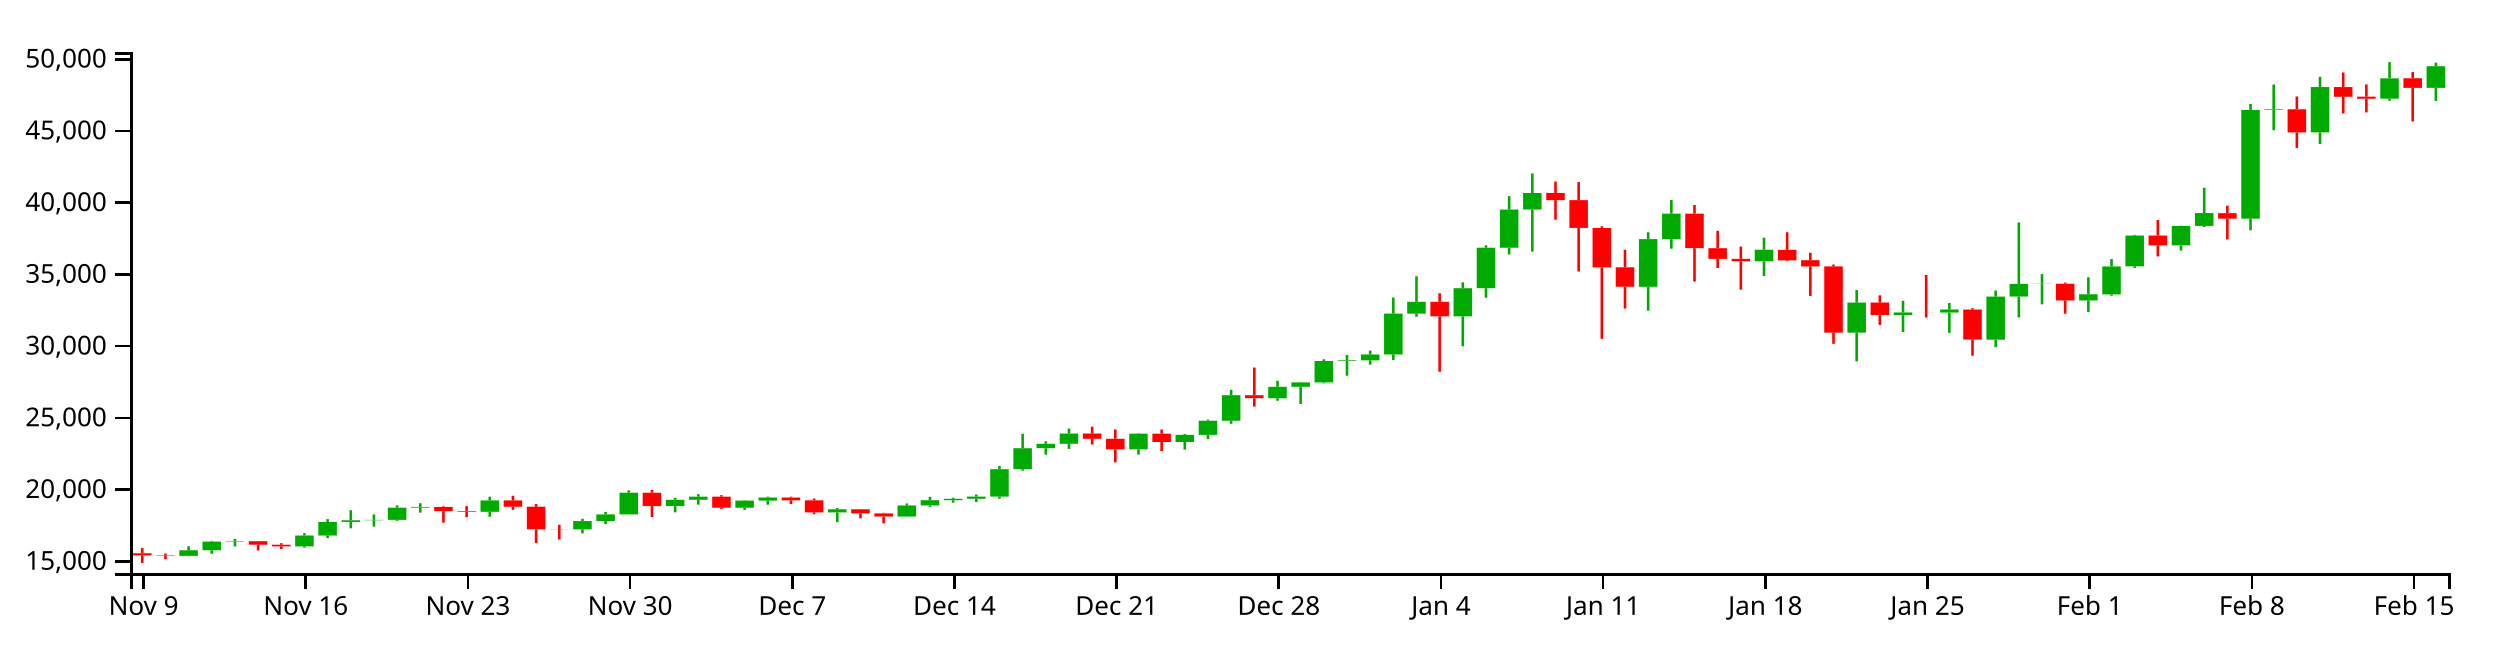
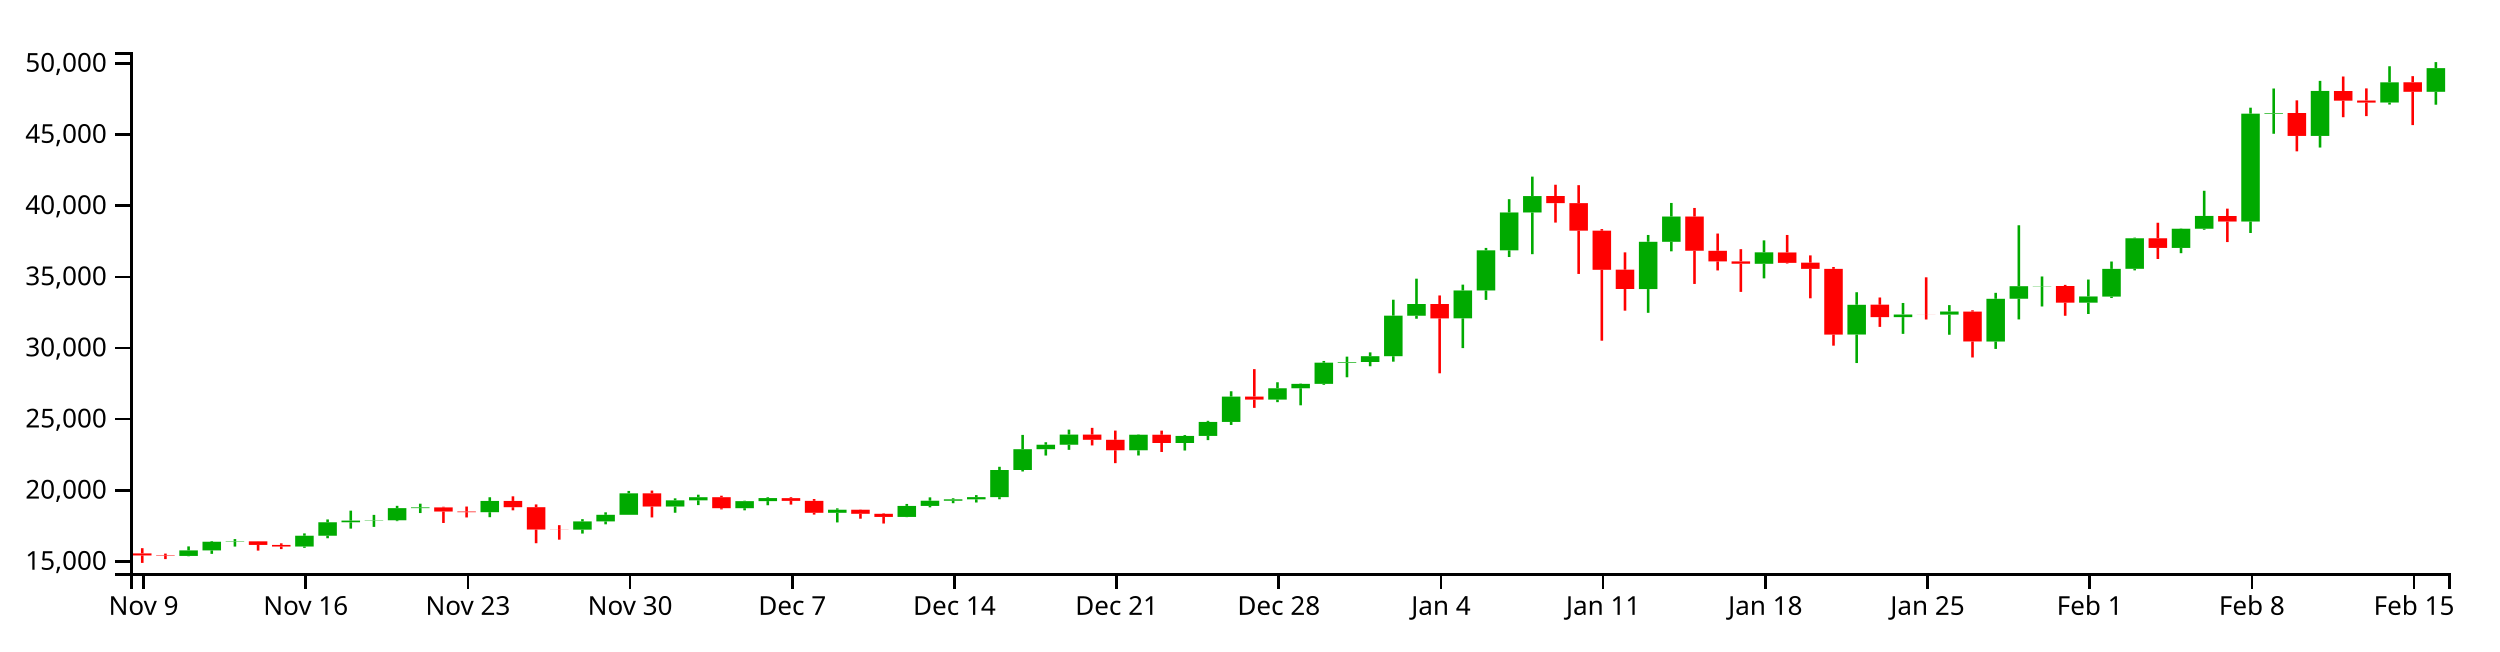
<svg xmlns="http://www.w3.org/2000/svg" version="1.1" width="960" height="250">
  <g transform="translate(50,20)">
    <style>.axis path,.axis line{fill:none;stroke:#000;shape-rendering:crispEdges;}path.candle{stroke:#000000;}path.candle.body{stroke-width:0;}path.candle.up{fill:#00AA00;stroke:#00AA00;}path.candle.down{fill:#FF0000;stroke:#FF0000;}</style>
    <g class="candlestick">
      <g class="data">
-         <path class="candle body up" d="M 18.86 193.445 l 7.117 0 L 25.978 191.312 l -7.117 0 L 18.86 193.445 M 27.757 191.312 l 7.117 0 L 34.874 187.964 l -7.117 0 L 27.757 191.312 M 36.653 187.964 l 7.117 0 L 43.77 187.805 l -7.117 0 L 36.653 187.964 M 63.343 189.809 l 7.117 0 L 70.46 185.641 l -7.117 0 L 63.343 189.809 M 72.239 185.643 l 7.117 0 L 79.356 180.429 l -7.117 0 L 72.239 185.643 M 81.136 180.429 l 7.117 0 L 88.253 179.786 l -7.117 0 L 81.136 180.429 M 90.032 179.777 l 7.117 0 L 97.149 179.639 l -7.117 0 L 90.032 179.777 M 98.928 179.639 l 7.117 0 L 106.046 174.94 l -7.117 0 L 98.928 179.639 M 107.825 174.94 l 7.117 0 L 114.942 174.675 l -7.117 0 L 107.825 174.94 M 134.514 176.525 l 7.117 0 L 141.631 172.161 l -7.117 0 L 134.514 176.525 M 170.1 183.294 l 7.117 0 L 177.217 180.096 l -7.117 0 L 170.1 183.294 M 178.996 180.096 l 7.117 0 L 186.114 177.533 l -7.117 0 L 178.996 180.096 M 187.893 177.533 l 7.117 0 L 195.01 169.208 l -7.117 0 L 187.893 177.533 M 205.686 174.338 l 7.117 0 L 212.803 171.918 l -7.117 0 L 205.686 174.338 M 214.582 171.918 l 7.117 0 L 221.699 170.718 l -7.117 0 L 214.582 171.918 M 232.375 174.968 l 7.117 0 L 239.492 172.229 l -7.117 0 L 232.375 174.968 M 241.271 172.229 l 7.117 0 L 248.389 171.062 l -7.117 0 L 241.271 172.229 M 267.961 176.767 l 7.117 0 L 275.078 175.57 l -7.117 0 L 267.961 176.767 M 294.65 178.351 l 7.117 0 L 301.767 174.097 l -7.117 0 L 294.65 178.351 M 303.547 174.097 l 7.117 0 L 310.664 172.078 l -7.117 0 L 303.547 174.097 M 312.443 172.078 l 7.117 0 L 319.56 171.538 l -7.117 0 L 312.443 172.078 M 321.339 171.535 l 7.117 0 L 328.457 170.693 l -7.117 0 L 321.339 171.535 M 330.236 170.693 l 7.117 0 L 337.353 160.174 l -7.117 0 L 330.236 170.693 M 339.132 160.174 l 7.117 0 L 346.25 152.12 l -7.117 0 L 339.132 160.174 M 348.029 152.12 l 7.117 0 L 355.146 150.411 l -7.117 0 L 348.029 152.12 M 356.925 150.411 l 7.117 0 L 364.042 146.476 l -7.117 0 L 356.925 150.411 M 383.615 152.546 l 7.117 0 L 390.732 146.535 l -7.117 0 L 383.615 152.546 M 401.407 149.722 l 7.117 0 L 408.525 146.985 l -7.117 0 L 401.407 149.722 M 410.304 146.986 l 7.117 0 L 417.421 141.567 l -7.117 0 L 410.304 146.986 M 419.2 141.567 l 7.117 0 L 426.317 131.754 l -7.117 0 L 419.2 141.567 M 436.993 132.922 l 7.117 0 L 444.11 128.525 l -7.117 0 L 436.993 132.922 M 445.89 128.525 l 7.117 0 L 453.007 126.842 l -7.117 0 L 445.89 128.525 M 454.786 126.842 l 7.117 0 L 461.903 118.629 l -7.117 0 L 454.786 126.842 M 463.683 118.629 l 7.117 0 L 470.8 118.364 l -7.117 0 L 463.683 118.629 M 472.579 118.364 l 7.117 0 L 479.696 116.115 l -7.117 0 L 472.579 118.364 M 481.475 116.115 l 7.117 0 L 488.593 100.431 l -7.117 0 L 481.475 116.115 M 490.372 100.441 l 7.117 0 L 497.489 95.903 l -7.117 0 L 490.372 100.441 M 508.165 101.47 l 7.117 0 L 515.282 90.671 l -7.117 0 L 508.165 101.47 M 517.061 90.671 l 7.117 0 L 524.178 75.134 l -7.117 0 L 517.061 90.671 M 525.958 75.134 l 7.117 0 L 533.075 60.462 l -7.117 0 L 525.958 75.134 M 534.854 60.461 l 7.117 0 L 541.971 54.122 l -7.117 0 L 534.854 60.461 M 579.336 90.123 l 7.117 0 L 586.453 71.817 l -7.117 0 L 579.336 90.123 M 588.233 71.817 l 7.117 0 L 595.35 62.047 l -7.117 0 L 588.233 71.817 M 623.818 80.338 l 7.117 0 L 630.936 75.895 l -7.117 0 L 623.818 80.338 M 659.404 107.739 l 7.117 0 L 666.521 96.205 l -7.117 0 L 659.404 107.739 M 677.197 100.983 l 7.117 0 L 684.314 99.981 l -7.117 0 L 677.197 100.983 M 694.99 100.013 l 7.117 0 L 702.107 98.836 l -7.117 0 L 694.99 100.013 M 712.783 110.437 l 7.117 0 L 719.9 93.893 l -7.117 0 L 712.783 110.437 M 721.679 93.875 l 7.117 0 L 728.796 89.004 l -7.117 0 L 721.679 93.875 M 730.576 89.036 l 7.117 0 L 737.693 88.945 l -7.117 0 L 730.576 89.036 M 748.369 95.391 l 7.117 0 L 755.486 93.003 l -7.117 0 L 748.369 95.391 M 757.265 93.054 l 7.117 0 L 764.382 82.314 l -7.117 0 L 757.265 93.054 M 766.162 82.279 l 7.117 0 L 773.279 70.454 l -7.117 0 L 766.162 82.279 M 783.954 74.213 l 7.117 0 L 791.072 66.754 l -7.117 0 L 783.954 74.213 M 792.851 66.759 l 7.117 0 L 799.968 61.814 l -7.117 0 L 792.851 66.759 M 810.644 63.969 l 7.117 0 L 817.761 22.208 l -7.117 0 L 810.644 63.969 M 819.54 22.208 l 7.117 0 L 826.657 21.957 l -7.117 0 L 819.54 22.208 M 837.333 30.844 l 7.117 0 L 844.45 13.422 l -7.117 0 L 837.333 30.844 M 864.022 17.9 l 7.117 0 L 871.14 10.07 l -7.117 0 L 864.022 17.9 M 881.815 13.744 l 7.117 0 L 888.932 5.428 l -7.117 0 L 881.815 13.744" />
-         <path class="candle body down" d="M 1.068 192.465 l 7.117 0 L 8.185 193.273 l -7.117 0 L 1.068 192.465 M 9.964 193.273 l 7.117 0 L 17.081 193.445 l -7.117 0 L 9.964 193.273 M 45.55 187.809 l 7.117 0 L 52.667 189.184 l -7.117 0 L 45.55 187.809 M 54.446 189.189 l 7.117 0 L 61.563 189.809 l -7.117 0 L 54.446 189.189 M 116.721 174.675 l 7.117 0 L 123.838 176.269 l -7.117 0 L 116.721 174.675 M 125.618 176.272 l 7.117 0 L 132.735 176.525 l -7.117 0 L 125.618 176.272 M 143.411 172.161 l 7.117 0 L 150.528 174.59 l -7.117 0 L 143.411 172.161 M 152.307 174.592 l 7.117 0 L 159.424 183.239 l -7.117 0 L 152.307 174.592 M 161.204 183.239 l 7.117 0 L 168.321 183.294 l -7.117 0 L 161.204 183.239 M 196.789 169.208 l 7.117 0 L 203.906 174.338 l -7.117 0 L 196.789 169.208 M 223.479 170.716 l 7.117 0 L 230.596 174.968 l -7.117 0 L 223.479 170.716 M 250.168 171.066 l 7.117 0 L 257.285 172.123 l -7.117 0 L 250.168 171.066 M 259.064 172.123 l 7.117 0 L 266.182 176.767 l -7.117 0 L 259.064 172.123 M 276.857 175.57 l 7.117 0 L 283.974 177.15 l -7.117 0 L 276.857 175.57 M 285.754 177.149 l 7.117 0 L 292.871 178.351 l -7.117 0 L 285.754 177.149 M 365.822 146.476 l 7.117 0 L 372.939 148.493 l -7.117 0 L 365.822 146.476 M 374.718 148.493 l 7.117 0 L 381.835 152.547 l -7.117 0 L 374.718 148.493 M 392.511 146.535 l 7.117 0 L 399.628 149.72 l -7.117 0 L 392.511 146.535 M 428.097 131.754 l 7.117 0 L 435.214 132.921 l -7.117 0 L 428.097 131.754 M 499.268 95.903 l 7.117 0 L 506.385 101.475 l -7.117 0 L 499.268 95.903 M 543.75 54.099 l 7.117 0 L 550.868 56.848 l -7.117 0 L 543.75 54.099 M 552.647 56.848 l 7.117 0 L 559.764 67.527 l -7.117 0 L 552.647 56.848 M 561.543 67.527 l 7.117 0 L 568.661 82.655 l -7.117 0 L 561.543 67.527 M 570.44 82.622 l 7.117 0 L 577.557 90.111 l -7.117 0 L 570.44 82.622 M 597.129 62.043 l 7.117 0 L 604.246 75.284 l -7.117 0 L 597.129 62.043 M 606.026 75.31 l 7.117 0 L 613.143 79.401 l -7.117 0 L 606.026 75.31 M 614.922 79.401 l 7.117 0 L 622.039 80.318 l -7.117 0 L 614.922 79.401 M 632.715 75.944 l 7.117 0 L 639.832 79.971 l -7.117 0 L 632.715 75.944 M 641.611 79.914 l 7.117 0 L 648.729 82.303 l -7.117 0 L 641.611 79.914 M 650.508 82.303 l 7.117 0 L 657.625 107.749 l -7.117 0 L 650.508 82.303 M 668.301 96.179 l 7.117 0 L 675.418 100.983 l -7.117 0 L 668.301 96.179 M 686.094 99.984 l 7.117 0 L 693.211 100.013 l -7.117 0 L 686.094 99.984 M 703.886 98.857 l 7.117 0 L 711.004 110.416 l -7.117 0 L 703.886 98.857 M 739.472 88.945 l 7.117 0 L 746.589 95.391 l -7.117 0 L 739.472 88.945 M 775.058 70.446 l 7.117 0 L 782.175 74.212 l -7.117 0 L 775.058 70.446 M 801.747 61.846 l 7.117 0 L 808.864 63.969 l -7.117 0 L 801.747 61.846 M 828.437 21.957 l 7.117 0 L 835.554 30.844 l -7.117 0 L 828.437 21.957 M 846.23 13.427 l 7.117 0 L 853.347 17.179 l -7.117 0 L 846.23 13.427 M 855.126 17.121 l 7.117 0 L 862.243 17.917 l -7.117 0 L 855.126 17.121 M 872.919 10.056 l 7.117 0 L 880.036 13.744 l -7.117 0 L 872.919 10.056" />
+         <path class="candle body up" d="M 18.86 193.467 l 7.117 0 L 25.978 191.352 l -7.117 0 L 18.86 193.467 M 27.757 191.352 l 7.117 0 L 34.874 188.032 l -7.117 0 L 27.757 191.352 M 36.653 188.032 l 7.117 0 L 43.77 187.874 l -7.117 0 L 36.653 188.032 M 63.343 189.862 l 7.117 0 L 70.46 185.727 l -7.117 0 L 63.343 189.862 M 72.239 185.73 l 7.117 0 L 79.356 180.559 l -7.117 0 L 72.239 185.73 M 81.136 180.559 l 7.117 0 L 88.253 179.921 l -7.117 0 L 81.136 180.559 M 90.032 179.912 l 7.117 0 L 97.149 179.775 l -7.117 0 L 90.032 179.912 M 98.928 179.775 l 7.117 0 L 106.046 175.115 l -7.117 0 L 98.928 179.775 M 107.825 175.115 l 7.117 0 L 114.942 174.852 l -7.117 0 L 107.825 175.115 M 134.514 176.687 l 7.117 0 L 141.631 172.359 l -7.117 0 L 134.514 176.687 M 170.1 183.4 l 7.117 0 L 177.217 180.229 l -7.117 0 L 170.1 183.4 M 178.996 180.229 l 7.117 0 L 186.114 177.687 l -7.117 0 L 178.996 180.229 M 187.893 177.687 l 7.117 0 L 195.01 169.431 l -7.117 0 L 187.893 177.687 M 205.686 174.518 l 7.117 0 L 212.803 172.118 l -7.117 0 L 205.686 174.518 M 214.582 172.118 l 7.117 0 L 221.699 170.928 l -7.117 0 L 214.582 172.118 M 232.375 175.143 l 7.117 0 L 239.492 172.427 l -7.117 0 L 232.375 175.143 M 241.271 172.427 l 7.117 0 L 248.389 171.269 l -7.117 0 L 241.271 172.427 M 267.961 176.927 l 7.117 0 L 275.078 175.74 l -7.117 0 L 267.961 176.927 M 294.65 178.498 l 7.117 0 L 301.767 174.279 l -7.117 0 L 294.65 178.498 M 303.547 174.279 l 7.117 0 L 310.664 172.277 l -7.117 0 L 303.547 174.279 M 312.443 172.277 l 7.117 0 L 319.56 171.741 l -7.117 0 L 312.443 172.277 M 321.339 171.738 l 7.117 0 L 328.457 170.903 l -7.117 0 L 321.339 171.738 M 330.236 170.903 l 7.117 0 L 337.353 160.471 l -7.117 0 L 330.236 170.903 M 339.132 160.471 l 7.117 0 L 346.25 152.484 l -7.117 0 L 339.132 160.471 M 348.029 152.484 l 7.117 0 L 355.146 150.789 l -7.117 0 L 348.029 152.484 M 356.925 150.789 l 7.117 0 L 364.042 146.886 l -7.117 0 L 356.925 150.789 M 383.615 152.906 l 7.117 0 L 390.732 146.945 l -7.117 0 L 383.615 152.906 M 401.407 150.106 l 7.117 0 L 408.525 147.391 l -7.117 0 L 401.407 150.106 M 410.304 147.392 l 7.117 0 L 417.421 142.018 l -7.117 0 L 410.304 147.392 M 419.2 142.018 l 7.117 0 L 426.317 132.286 l -7.117 0 L 419.2 142.018 M 436.993 133.444 l 7.117 0 L 444.11 129.084 l -7.117 0 L 436.993 133.444 M 445.89 129.084 l 7.117 0 L 453.007 127.414 l -7.117 0 L 445.89 129.084 M 454.786 127.414 l 7.117 0 L 461.903 119.269 l -7.117 0 L 454.786 127.414 M 463.683 119.269 l 7.117 0 L 470.8 119.006 l -7.117 0 L 463.683 119.269 M 472.579 119.006 l 7.117 0 L 479.696 116.776 l -7.117 0 L 472.579 119.006 M 481.475 116.776 l 7.117 0 L 488.593 101.221 l -7.117 0 L 481.475 116.776 M 490.372 101.231 l 7.117 0 L 497.489 96.731 l -7.117 0 L 490.372 101.231 M 508.165 102.251 l 7.117 0 L 515.282 91.542 l -7.117 0 L 508.165 102.251 M 517.061 91.542 l 7.117 0 L 524.178 76.133 l -7.117 0 L 517.061 91.542 M 525.958 76.133 l 7.117 0 L 533.075 61.582 l -7.117 0 L 525.958 76.133 M 534.854 61.581 l 7.117 0 L 541.971 55.295 l -7.117 0 L 534.854 61.581 M 579.336 90.998 l 7.117 0 L 586.453 72.844 l -7.117 0 L 579.336 90.998 M 588.233 72.844 l 7.117 0 L 595.35 63.155 l -7.117 0 L 588.233 72.844 M 623.818 81.294 l 7.117 0 L 630.936 76.888 l -7.117 0 L 623.818 81.294 M 659.404 108.469 l 7.117 0 L 666.521 97.031 l -7.117 0 L 659.404 108.469 M 677.197 101.769 l 7.117 0 L 684.314 100.775 l -7.117 0 L 677.197 101.769 M 694.99 100.806 l 7.117 0 L 702.107 99.639 l -7.117 0 L 694.99 100.806 M 712.783 111.145 l 7.117 0 L 719.9 94.737 l -7.117 0 L 712.783 111.145 M 721.679 94.719 l 7.117 0 L 728.796 89.888 l -7.117 0 L 721.679 94.719 M 730.576 89.921 l 7.117 0 L 737.693 89.83 l -7.117 0 L 730.576 89.921 M 748.369 96.223 l 7.117 0 L 755.486 93.855 l -7.117 0 L 748.369 96.223 M 757.265 93.905 l 7.117 0 L 764.382 83.254 l -7.117 0 L 757.265 93.905 M 766.162 83.219 l 7.117 0 L 773.279 71.491 l -7.117 0 L 766.162 83.219 M 783.954 75.219 l 7.117 0 L 791.072 67.823 l -7.117 0 L 783.954 75.219 M 792.851 67.828 l 7.117 0 L 799.968 62.923 l -7.117 0 L 792.851 67.828 M 810.644 65.061 l 7.117 0 L 817.761 23.645 l -7.117 0 L 810.644 65.061 M 819.54 23.645 l 7.117 0 L 826.657 23.396 l -7.117 0 L 819.54 23.645 M 837.333 32.209 l 7.117 0 L 844.45 14.931 l -7.117 0 L 837.333 32.209 M 864.022 19.372 l 7.117 0 L 871.14 11.607 l -7.117 0 L 864.022 19.372 M 881.815 15.25 l 7.117 0 L 888.932 6.157 l -7.117 0 L 881.815 15.25" />
+         <path class="candle body down" d="M 1.068 192.495 l 7.117 0 L 8.185 193.297 l -7.117 0 L 1.068 192.495 M 9.964 193.297 l 7.117 0 L 17.081 193.467 l -7.117 0 L 9.964 193.297 M 45.55 187.878 l 7.117 0 L 52.667 189.242 l -7.117 0 L 45.55 187.878 M 54.446 189.247 l 7.117 0 L 61.563 189.862 l -7.117 0 L 54.446 189.247 M 116.721 174.852 l 7.117 0 L 123.838 176.433 l -7.117 0 L 116.721 174.852 M 125.618 176.436 l 7.117 0 L 132.735 176.687 l -7.117 0 L 125.618 176.436 M 143.411 172.359 l 7.117 0 L 150.528 174.768 l -7.117 0 L 143.411 172.359 M 152.307 174.77 l 7.117 0 L 159.424 183.346 l -7.117 0 L 152.307 174.77 M 161.204 183.346 l 7.117 0 L 168.321 183.4 l -7.117 0 L 161.204 183.346 M 196.789 169.431 l 7.117 0 L 203.906 174.518 l -7.117 0 L 196.789 169.431 M 223.479 170.926 l 7.117 0 L 230.596 175.143 l -7.117 0 L 223.479 170.926 M 250.168 171.273 l 7.117 0 L 257.285 172.321 l -7.117 0 L 250.168 171.273 M 259.064 172.321 l 7.117 0 L 266.182 176.927 l -7.117 0 L 259.064 172.321 M 276.857 175.74 l 7.117 0 L 283.974 177.306 l -7.117 0 L 276.857 175.74 M 285.754 177.305 l 7.117 0 L 292.871 178.498 l -7.117 0 L 285.754 177.305 M 365.822 146.886 l 7.117 0 L 372.939 148.886 l -7.117 0 L 365.822 146.886 M 374.718 148.886 l 7.117 0 L 381.835 152.907 l -7.117 0 L 374.718 148.886 M 392.511 146.945 l 7.117 0 L 399.628 150.104 l -7.117 0 L 392.511 146.945 M 428.097 132.286 l 7.117 0 L 435.214 133.443 l -7.117 0 L 428.097 132.286 M 499.268 96.731 l 7.117 0 L 506.385 102.257 l -7.117 0 L 499.268 96.731 M 543.75 55.272 l 7.117 0 L 550.868 57.998 l -7.117 0 L 543.75 55.272 M 552.647 57.998 l 7.117 0 L 559.764 68.589 l -7.117 0 L 552.647 57.998 M 561.543 68.589 l 7.117 0 L 568.661 83.592 l -7.117 0 L 561.543 68.589 M 570.44 83.56 l 7.117 0 L 577.557 90.987 l -7.117 0 L 570.44 83.56 M 597.129 63.151 l 7.117 0 L 604.246 76.282 l -7.117 0 L 597.129 63.151 M 606.026 76.308 l 7.117 0 L 613.143 80.365 l -7.117 0 L 606.026 76.308 M 614.922 80.365 l 7.117 0 L 622.039 81.274 l -7.117 0 L 614.922 80.365 M 632.715 76.936 l 7.117 0 L 639.832 80.931 l -7.117 0 L 632.715 76.936 M 641.611 80.873 l 7.117 0 L 648.729 83.243 l -7.117 0 L 641.611 80.873 M 650.508 83.243 l 7.117 0 L 657.625 108.479 l -7.117 0 L 650.508 83.243 M 668.301 97.004 l 7.117 0 L 675.418 101.769 l -7.117 0 L 668.301 97.004 M 686.094 100.778 l 7.117 0 L 693.211 100.806 l -7.117 0 L 686.094 100.778 M 703.886 99.66 l 7.117 0 L 711.004 111.124 l -7.117 0 L 703.886 99.66 M 739.472 89.83 l 7.117 0 L 746.589 96.223 l -7.117 0 L 739.472 89.83 M 775.058 71.484 l 7.117 0 L 782.175 75.219 l -7.117 0 L 775.058 71.484 M 801.747 62.955 l 7.117 0 L 808.864 65.061 l -7.117 0 L 801.747 62.955 M 828.437 23.396 l 7.117 0 L 835.554 32.209 l -7.117 0 L 828.437 23.396 M 846.23 14.935 l 7.117 0 L 853.347 18.657 l -7.117 0 L 846.23 14.935 M 855.126 18.599 l 7.117 0 L 862.243 19.389 l -7.117 0 L 855.126 18.599 M 872.919 11.592 l 7.117 0 L 880.036 15.25 l -7.117 0 L 872.919 11.592" />
        <path class="candle body equal" />
-         <path class="candle wick up" d="M 22.419 189.765 L 22.419 191.312 M 22.419 193.445 L 22.419 193.58 M 31.315 187.695 L 31.315 187.964 M 31.315 191.312 L 31.315 192.654 M 40.212 186.928 L 40.212 187.805 M 40.212 187.964 L 40.212 189.835 M 66.901 184.724 L 66.901 185.641 M 66.901 189.809 L 66.901 190.322 M 75.798 179.33 L 75.798 180.429 M 75.798 185.643 L 75.798 186.608 M 84.694 175.925 L 84.694 179.786 M 84.694 180.429 L 84.694 182.881 M 93.591 177.562 L 93.591 179.639 M 93.591 179.777 L 93.591 182.213 M 102.487 174.061 L 102.487 174.94 M 102.487 179.639 L 102.487 179.985 M 111.383 173.23 L 111.383 174.675 M 111.383 174.94 L 111.383 176.852 M 138.073 170.734 L 138.073 172.161 M 138.073 176.525 L 138.073 178.453 M 173.659 179.211 L 173.659 180.096 M 173.659 183.294 L 173.659 184.803 M 182.555 176.569 L 182.555 177.533 M 182.555 180.096 L 182.555 181.214 M 191.451 168.287 L 191.451 169.208 M 191.451 177.533 L 191.451 177.533 M 209.244 171.158 L 209.244 171.918 M 209.244 174.338 L 209.244 176.734 M 218.141 169.748 L 218.141 170.718 M 218.141 171.918 L 218.141 173.774 M 235.934 172.067 L 235.934 172.229 M 235.934 174.968 L 235.934 175.798 M 244.83 170.728 L 244.83 171.062 M 244.83 172.229 L 244.83 173.831 M 271.519 175.029 L 271.519 175.57 M 271.519 176.767 L 271.519 180.481 M 298.209 173.325 L 298.209 174.097 M 298.209 178.351 L 298.209 178.438 M 307.105 170.778 L 307.105 172.078 M 307.105 174.097 L 307.105 174.634 M 316.002 171.12 L 316.002 171.538 M 316.002 172.078 L 316.002 173.043 M 324.898 169.902 L 324.898 170.693 M 324.898 171.535 L 324.898 172.767 M 333.794 158.937 L 333.794 160.174 M 333.794 170.693 L 333.794 171.508 M 342.691 146.595 L 342.691 152.12 M 342.691 160.174 L 342.691 160.755 M 351.587 149.431 L 351.587 150.411 M 351.587 152.12 L 351.587 154.584 M 360.484 144.548 L 360.484 146.476 M 360.484 150.411 L 360.484 152.38 M 387.173 146.39 L 387.173 146.535 M 387.173 152.546 L 387.173 154.566 M 404.966 146.626 L 404.966 146.985 M 404.966 149.722 L 404.966 152.637 M 413.862 141.141 L 413.862 141.567 M 413.862 146.986 L 413.862 148.614 M 422.759 129.696 L 422.759 131.754 M 422.759 141.567 L 422.759 142.738 M 440.552 126.208 L 440.552 128.525 M 440.552 132.922 L 440.552 133.916 M 449.448 126.704 L 449.448 126.842 M 449.448 128.525 L 449.448 135.134 M 458.345 117.965 L 458.345 118.629 M 458.345 126.842 L 458.345 127.2 M 467.241 116.29 L 467.241 118.364 M 467.241 118.629 L 467.241 124.28 M 476.138 114.637 L 476.138 116.115 M 476.138 118.364 L 476.138 120.012 M 485.034 94.25 L 485.034 100.431 M 485.034 116.115 L 485.034 118.238 M 493.93 86.106 L 493.93 95.903 M 493.93 100.441 L 493.93 101.617 M 511.723 88.41 L 511.723 90.671 M 511.723 101.47 L 511.723 112.984 M 520.62 74.198 L 520.62 75.134 M 520.62 90.671 L 520.62 94.316 M 529.516 55.322 L 529.516 60.462 M 529.516 75.134 L 529.516 77.72 M 538.413 46.589 L 538.413 54.122 M 538.413 60.461 L 538.413 76.618 M 582.895 69.18 L 582.895 71.817 M 582.895 90.123 L 582.895 99.319 M 591.791 56.783 L 591.791 62.047 M 591.791 71.817 L 591.791 75.51 M 627.377 71.275 L 627.377 75.895 M 627.377 80.338 L 627.377 85.985 M 662.963 91.349 L 662.963 96.205 M 662.963 107.739 L 662.963 118.77 M 680.756 95.512 L 680.756 99.981 M 680.756 100.983 L 680.756 107.474 M 698.549 96.334 L 698.549 98.836 M 698.549 100.013 L 698.549 107.819 M 716.341 91.584 L 716.341 93.893 M 716.341 110.437 L 716.341 113.303 M 725.238 65.423 L 725.238 89.004 M 725.238 93.875 L 725.238 101.879 M 734.134 85.253 L 734.134 88.945 M 734.134 89.036 L 734.134 96.868 M 751.927 86.441 L 751.927 93.003 M 751.927 95.391 L 751.927 99.781 M 760.824 79.46 L 760.824 82.314 M 760.824 93.054 L 760.824 93.6 M 769.72 70.212 L 769.72 70.454 M 769.72 82.279 L 769.72 82.887 M 787.513 66.645 L 787.513 66.754 M 787.513 74.213 L 787.513 76.233 M 796.409 52.069 L 796.409 61.814 M 796.409 66.759 L 796.409 67.164 M 814.202 19.897 L 814.202 22.208 M 814.202 63.969 L 814.202 68.415 M 823.099 12.471 L 823.099 21.957 M 823.099 22.208 L 823.099 29.998 M 840.892 9.513 L 840.892 13.422 M 840.892 30.844 L 840.892 35.327 M 867.581 3.846 L 867.581 10.07 M 867.581 17.9 L 867.581 18.686 M 885.374 4.052 L 885.374 5.428 M 885.374 13.744 L 885.374 18.744" style="stroke-width: 1px;" />
-         <path class="candle wick down" d="M 4.626 190.454 L 4.626 192.465 M 4.626 193.273 L 4.626 196.154 M 13.523 192.548 L 13.523 193.273 M 13.523 193.445 L 13.523 194.683 M 49.108 187.771 L 49.108 187.809 M 49.108 189.184 L 49.108 191.391 M 58.005 188.581 L 58.005 189.189 M 58.005 189.809 L 58.005 190.814 M 120.28 174.42 L 120.28 174.675 M 120.28 176.269 L 120.28 180.697 M 129.176 174.332 L 129.176 176.272 M 129.176 176.525 L 129.176 178.553 M 146.969 170.375 L 146.969 172.161 M 146.969 174.59 L 146.969 175.796 M 155.866 173.511 L 155.866 174.592 M 155.866 183.239 L 155.866 188.537 M 164.762 181.541 L 164.762 183.239 M 164.762 183.294 L 164.762 187.159 M 200.348 168.15 L 200.348 169.208 M 200.348 174.338 L 200.348 178.546 M 227.037 170.139 L 227.037 170.716 M 227.037 174.968 L 227.037 175.438 M 253.727 170.723 L 253.727 171.066 M 253.727 172.123 L 253.727 173.578 M 262.623 171.418 L 262.623 172.123 M 262.623 176.767 L 262.623 177.451 M 280.416 175.482 L 280.416 175.57 M 280.416 177.15 L 280.416 179.042 M 289.312 176.94 L 289.312 177.149 M 289.312 178.351 L 289.312 180.909 M 369.38 143.867 L 369.38 146.476 M 369.38 148.493 L 369.38 150.672 M 378.277 144.927 L 378.277 148.493 M 378.277 152.547 L 378.277 157.532 M 396.07 144.942 L 396.07 146.535 M 396.07 149.72 L 396.07 153.207 M 431.655 121.128 L 431.655 131.754 M 431.655 132.921 L 431.655 136.126 M 502.827 92.597 L 502.827 95.903 M 502.827 101.475 L 502.827 122.737 M 547.309 49.73 L 547.309 54.099 M 547.309 56.848 L 547.309 64.386 M 556.206 49.895 L 556.206 56.848 M 556.206 67.527 L 556.206 84.271 M 565.102 66.895 L 565.102 67.527 M 565.102 82.655 L 565.102 110.119 M 573.998 75.913 L 573.998 82.622 M 573.998 90.111 L 573.998 98.487 M 600.688 58.723 L 600.688 62.043 M 600.688 75.284 L 600.688 88.145 M 609.584 68.629 L 609.584 75.31 M 609.584 79.401 L 609.584 82.912 M 618.481 74.676 L 618.481 79.401 M 618.481 80.318 L 618.481 91.22 M 636.273 69.18 L 636.273 75.944 M 636.273 79.971 L 636.273 80.233 M 645.17 77.085 L 645.17 79.914 M 645.17 82.303 L 645.17 93.699 M 654.066 81.577 L 654.066 82.303 M 654.066 107.749 L 654.066 112.042 M 671.859 93.391 L 671.859 96.179 M 671.859 100.983 L 671.859 104.773 M 689.652 85.572 L 689.652 99.984 M 689.652 100.013 L 689.652 101.909 M 707.445 98.343 L 707.445 98.857 M 707.445 110.416 L 707.445 116.611 M 743.031 88.505 L 743.031 88.945 M 743.031 95.391 L 743.031 100.467 M 778.617 64.451 L 778.617 70.446 M 778.617 74.212 L 778.617 78.481 M 805.306 58.987 L 805.306 61.846 M 805.306 63.969 L 805.306 71.929 M 831.995 17.056 L 831.995 21.957 M 831.995 30.844 L 831.995 36.798 M 849.788 7.822 L 849.788 13.427 M 849.788 17.179 L 849.788 23.585 M 858.685 12.428 L 858.685 17.121 M 858.685 17.917 L 858.685 23.158 M 876.477 7.684 L 876.477 10.056 M 876.477 13.744 L 876.477 26.639" style="stroke-width: 1px;" />
+         <path class="candle wick up" d="M 22.419 189.818 L 22.419 191.352 M 22.419 193.467 L 22.419 193.601 M 31.315 187.765 L 31.315 188.032 M 31.315 191.352 L 31.315 192.683 M 40.212 187.004 L 40.212 187.874 M 40.212 188.032 L 40.212 189.887 M 66.901 184.818 L 66.901 185.727 M 66.901 189.862 L 66.901 190.37 M 75.798 179.469 L 75.798 180.559 M 75.798 185.73 L 75.798 186.687 M 84.694 176.092 L 84.694 179.921 M 84.694 180.559 L 84.694 182.99 M 93.591 177.715 L 93.591 179.775 M 93.591 179.912 L 93.591 182.328 M 102.487 174.243 L 102.487 175.115 M 102.487 179.775 L 102.487 180.118 M 111.383 173.42 L 111.383 174.852 M 111.383 175.115 L 111.383 177.012 M 138.073 170.944 L 138.073 172.359 M 138.073 176.687 L 138.073 178.599 M 173.659 179.351 L 173.659 180.229 M 173.659 183.4 L 173.659 184.897 M 182.555 176.73 L 182.555 177.687 M 182.555 180.229 L 182.555 181.337 M 191.451 168.517 L 191.451 169.431 M 191.451 177.687 L 191.451 177.687 M 209.244 171.365 L 209.244 172.118 M 209.244 174.518 L 209.244 176.895 M 218.141 169.966 L 218.141 170.928 M 218.141 172.118 L 218.141 173.959 M 235.934 172.266 L 235.934 172.427 M 235.934 175.143 L 235.934 175.966 M 244.83 170.938 L 244.83 171.269 M 244.83 172.427 L 244.83 174.015 M 271.519 175.203 L 271.519 175.74 M 271.519 176.927 L 271.519 180.61 M 298.209 173.514 L 298.209 174.279 M 298.209 178.498 L 298.209 178.585 M 307.105 170.988 L 307.105 172.277 M 307.105 174.279 L 307.105 174.812 M 316.002 171.326 L 316.002 171.741 M 316.002 172.277 L 316.002 173.233 M 324.898 170.119 L 324.898 170.903 M 324.898 171.738 L 324.898 172.96 M 333.794 159.244 L 333.794 160.471 M 333.794 170.903 L 333.794 171.711 M 342.691 147.004 L 342.691 152.484 M 342.691 160.471 L 342.691 161.048 M 351.587 149.817 L 351.587 150.789 M 351.587 152.484 L 351.587 154.927 M 360.484 144.974 L 360.484 146.886 M 360.484 150.789 L 360.484 152.742 M 387.173 146.801 L 387.173 146.945 M 387.173 152.906 L 387.173 154.909 M 404.966 147.034 L 404.966 147.391 M 404.966 150.106 L 404.966 152.996 M 413.862 141.595 L 413.862 142.018 M 413.862 147.392 L 413.862 149.006 M 422.759 130.244 L 422.759 132.286 M 422.759 142.018 L 422.759 143.179 M 440.552 126.786 L 440.552 129.084 M 440.552 133.444 L 440.552 134.43 M 449.448 127.277 L 449.448 127.414 M 449.448 129.084 L 449.448 135.638 M 458.345 118.611 L 458.345 119.269 M 458.345 127.414 L 458.345 127.769 M 467.241 116.949 L 467.241 119.006 M 467.241 119.269 L 467.241 124.873 M 476.138 115.31 L 476.138 116.776 M 476.138 119.006 L 476.138 120.64 M 485.034 95.092 L 485.034 101.221 M 485.034 116.776 L 485.034 118.881 M 493.93 87.015 L 493.93 96.731 M 493.93 101.231 L 493.93 102.398 M 511.723 89.299 L 511.723 91.542 M 511.723 102.251 L 511.723 113.671 M 520.62 75.205 L 520.62 76.133 M 520.62 91.542 L 520.62 95.157 M 529.516 56.485 L 529.516 61.582 M 529.516 76.133 L 529.516 78.698 M 538.413 47.824 L 538.413 55.295 M 538.413 61.581 L 538.413 77.605 M 582.895 70.228 L 582.895 72.844 M 582.895 90.998 L 582.895 100.119 M 591.791 57.933 L 591.791 63.155 M 591.791 72.844 L 591.791 76.506 M 627.377 72.306 L 627.377 76.888 M 627.377 81.294 L 627.377 86.895 M 662.963 92.214 L 662.963 97.031 M 662.963 108.469 L 662.963 119.408 M 680.756 96.343 L 680.756 100.775 M 680.756 101.769 L 680.756 108.206 M 698.549 97.158 L 698.549 99.639 M 698.549 100.806 L 698.549 108.549 M 716.341 92.447 L 716.341 94.737 M 716.341 111.145 L 716.341 113.987 M 725.238 66.502 L 725.238 89.888 M 725.238 94.719 L 725.238 102.658 M 734.134 86.168 L 734.134 89.83 M 734.134 89.921 L 734.134 97.687 M 751.927 87.347 L 751.927 93.855 M 751.927 96.223 L 751.927 100.577 M 760.824 80.423 L 760.824 83.254 M 760.824 93.905 L 760.824 94.447 M 769.72 71.252 L 769.72 71.491 M 769.72 83.219 L 769.72 83.822 M 787.513 67.714 L 787.513 67.823 M 787.513 75.219 L 787.513 77.223 M 796.409 53.258 L 796.409 62.923 M 796.409 67.828 L 796.409 68.229 M 814.202 21.352 L 814.202 23.645 M 814.202 65.061 L 814.202 69.469 M 823.099 13.987 L 823.099 23.396 M 823.099 23.645 L 823.099 31.37 M 840.892 11.054 L 840.892 14.931 M 840.892 32.209 L 840.892 36.655 M 867.581 5.434 L 867.581 11.607 M 867.581 19.372 L 867.581 20.151 M 885.374 3.846 L 885.374 6.157 M 885.374 15.25 L 885.374 20.209" style="stroke-width: 1px;" />
+         <path class="candle wick down" d="M 4.626 190.501 L 4.626 192.495 M 4.626 193.297 L 4.626 196.154 M 13.523 192.578 L 13.523 193.297 M 13.523 193.467 L 13.523 194.695 M 49.108 187.84 L 49.108 187.878 M 49.108 189.242 L 49.108 191.43 M 58.005 188.643 L 58.005 189.247 M 58.005 189.862 L 58.005 190.858 M 120.28 174.6 L 120.28 174.852 M 120.28 176.433 L 120.28 180.824 M 129.176 174.512 L 129.176 176.436 M 129.176 176.687 L 129.176 178.698 M 146.969 170.587 L 146.969 172.359 M 146.969 174.768 L 146.969 175.964 M 155.866 173.698 L 155.866 174.77 M 155.866 183.346 L 155.866 188.599 M 164.762 181.662 L 164.762 183.346 M 164.762 183.4 L 164.762 187.233 M 200.348 168.381 L 200.348 169.431 M 200.348 174.518 L 200.348 178.692 M 227.037 170.354 L 227.037 170.926 M 227.037 175.143 L 227.037 175.609 M 253.727 170.933 L 253.727 171.273 M 253.727 172.321 L 253.727 173.764 M 262.623 171.622 L 262.623 172.321 M 262.623 176.927 L 262.623 177.605 M 280.416 175.652 L 280.416 175.74 M 280.416 177.306 L 280.416 179.184 M 289.312 177.098 L 289.312 177.305 M 289.312 178.498 L 289.312 181.035 M 369.38 144.299 L 369.38 146.886 M 369.38 148.886 L 369.38 151.048 M 378.277 145.35 L 378.277 148.886 M 378.277 152.907 L 378.277 157.851 M 396.07 145.365 L 396.07 146.945 M 396.07 150.104 L 396.07 153.561 M 431.655 121.747 L 431.655 132.286 M 431.655 133.443 L 431.655 136.622 M 502.827 93.452 L 502.827 96.731 M 502.827 102.257 L 502.827 123.343 M 547.309 50.939 L 547.309 55.272 M 547.309 57.998 L 547.309 65.474 M 556.206 51.103 L 556.206 57.998 M 556.206 68.589 L 556.206 85.195 M 565.102 67.962 L 565.102 68.589 M 565.102 83.592 L 565.102 110.829 M 573.998 76.906 L 573.998 83.56 M 573.998 90.987 L 573.998 99.294 M 600.688 59.858 L 600.688 63.151 M 600.688 76.282 L 600.688 89.037 M 609.584 69.682 L 609.584 76.308 M 609.584 80.365 L 609.584 83.847 M 618.481 75.679 L 618.481 80.365 M 618.481 81.274 L 618.481 92.086 M 636.273 70.228 L 636.273 76.936 M 636.273 80.931 L 636.273 81.19 M 645.17 78.068 L 645.17 80.873 M 645.17 83.243 L 645.17 94.545 M 654.066 82.523 L 654.066 83.243 M 654.066 108.479 L 654.066 112.736 M 671.859 94.239 L 671.859 97.004 M 671.859 101.769 L 671.859 105.528 M 689.652 86.485 L 689.652 100.778 M 689.652 100.806 L 689.652 102.687 M 707.445 99.15 L 707.445 99.66 M 707.445 111.124 L 707.445 117.268 M 743.031 89.394 L 743.031 89.83 M 743.031 96.223 L 743.031 101.257 M 778.617 65.538 L 778.617 71.484 M 778.617 75.219 L 778.617 79.453 M 805.306 60.119 L 805.306 62.955 M 805.306 65.061 L 805.306 72.955 M 831.995 18.535 L 831.995 23.396 M 831.995 32.209 L 831.995 38.114 M 849.788 9.377 L 849.788 14.935 M 849.788 18.657 L 849.788 25.01 M 858.685 13.944 L 858.685 18.599 M 858.685 19.389 L 858.685 24.586 M 876.477 9.24 L 876.477 11.592 M 876.477 15.25 L 876.477 28.038" style="stroke-width: 1px;" />
        <path class="candle wick equal" style="stroke-width: 1px;" />
      </g>
    </g>
    <g class="x axis" transform="translate(0,200)" fill="none" font-size="10" font-family="sans-serif" text-anchor="middle">
      <path class="domain" stroke="#000" d="M0.5,6V0.5H890.5V6" />
      <g class="tick" opacity="1" transform="translate(4.62615,0)">
        <line stroke="#000" y2="6" x1="0.5" x2="0.5" />
        <text fill="#000" y="9" x="0.5" dy="0.71em">Nov  9</text>
      </g>
      <g class="tick" opacity="1" transform="translate(66.90124,0)">
        <line stroke="#000" y2="6" x1="0.5" x2="0.5" />
        <text fill="#000" y="9" x="0.5" dy="0.71em">Nov 16</text>
      </g>
      <g class="tick" opacity="1" transform="translate(129.1763,0)">
        <line stroke="#000" y2="6" x1="0.5" x2="0.5" />
        <text fill="#000" y="9" x="0.5" dy="0.71em">Nov 23</text>
      </g>
      <g class="tick" opacity="1" transform="translate(191.4514,0)">
        <line stroke="#000" y2="6" x1="0.5" x2="0.5" />
        <text fill="#000" y="9" x="0.5" dy="0.71em">Nov 30</text>
      </g>
      <g class="tick" opacity="1" transform="translate(253.7265,0)">
        <line stroke="#000" y2="6" x1="0.5" x2="0.5" />
        <text fill="#000" y="9" x="0.5" dy="0.71em">Dec  7</text>
      </g>
      <g class="tick" opacity="1" transform="translate(316.0016,0)">
        <line stroke="#000" y2="6" x1="0.5" x2="0.5" />
        <text fill="#000" y="9" x="0.5" dy="0.71em">Dec 14</text>
      </g>
      <g class="tick" opacity="1" transform="translate(378.2767,0)">
        <line stroke="#000" y2="6" x1="0.5" x2="0.5" />
        <text fill="#000" y="9" x="0.5" dy="0.71em">Dec 21</text>
      </g>
      <g class="tick" opacity="1" transform="translate(440.5518,0)">
        <line stroke="#000" y2="6" x1="0.5" x2="0.5" />
        <text fill="#000" y="9" x="0.5" dy="0.71em">Dec 28</text>
      </g>
      <g class="tick" opacity="1" transform="translate(502.8269,0)">
        <line stroke="#000" y2="6" x1="0.5" x2="0.5" />
        <text fill="#000" y="9" x="0.5" dy="0.71em">Jan  4</text>
      </g>
      <g class="tick" opacity="1" transform="translate(565.102,0)">
        <line stroke="#000" y2="6" x1="0.5" x2="0.5" />
        <text fill="#000" y="9" x="0.5" dy="0.71em">Jan 11</text>
      </g>
      <g class="tick" opacity="1" transform="translate(627.377,0)">
        <line stroke="#000" y2="6" x1="0.5" x2="0.5" />
        <text fill="#000" y="9" x="0.5" dy="0.71em">Jan 18</text>
      </g>
      <g class="tick" opacity="1" transform="translate(689.6521,0)">
        <line stroke="#000" y2="6" x1="0.5" x2="0.5" />
        <text fill="#000" y="9" x="0.5" dy="0.71em">Jan 25</text>
      </g>
      <g class="tick" opacity="1" transform="translate(751.9272,0)">
        <line stroke="#000" y2="6" x1="0.5" x2="0.5" />
        <text fill="#000" y="9" x="0.5" dy="0.71em">Feb  1</text>
      </g>
      <g class="tick" opacity="1" transform="translate(814.2023,0)">
        <line stroke="#000" y2="6" x1="0.5" x2="0.5" />
        <text fill="#000" y="9" x="0.5" dy="0.71em">Feb  8</text>
      </g>
      <g class="tick" opacity="1" transform="translate(876.4774,0)">
        <line stroke="#000" y2="6" x1="0.5" x2="0.5" />
        <text fill="#000" y="9" x="0.5" dy="0.71em">Feb 15</text>
      </g>
    </g>
    <g class="y axis" fill="none" font-size="10" font-family="sans-serif" text-anchor="end">
      <path class="domain" stroke="#000" d="M-6,200.5H0.5V0.5H-6" />
-       <g class="tick" opacity="1" transform="translate(0,195.0824)">
+       <g class="tick" opacity="1" transform="translate(0,195.0912)">
        <line stroke="#000" x2="-6" y1="0.5" y2="0.5" />
        <text fill="#000" x="-9" y="0.5" dy="0.32em">15,000</text>
      </g>
-       <g class="tick" opacity="1" transform="translate(0,167.5326)">
+       <g class="tick" opacity="1" transform="translate(0,167.7689)">
        <line stroke="#000" x2="-6" y1="0.5" y2="0.5" />
        <text fill="#000" x="-9" y="0.5" dy="0.32em">20,000</text>
      </g>
-       <g class="tick" opacity="1" transform="translate(0,139.9829)">
+       <g class="tick" opacity="1" transform="translate(0,140.4467)">
        <line stroke="#000" x2="-6" y1="0.5" y2="0.5" />
        <text fill="#000" x="-9" y="0.5" dy="0.32em">25,000</text>
      </g>
-       <g class="tick" opacity="1" transform="translate(0,112.4331)">
+       <g class="tick" opacity="1" transform="translate(0,113.1244)">
        <line stroke="#000" x2="-6" y1="0.5" y2="0.5" />
        <text fill="#000" x="-9" y="0.5" dy="0.32em">30,000</text>
      </g>
-       <g class="tick" opacity="1" transform="translate(0,84.88337)">
+       <g class="tick" opacity="1" transform="translate(0,85.80208)">
        <line stroke="#000" x2="-6" y1="0.5" y2="0.5" />
        <text fill="#000" x="-9" y="0.5" dy="0.32em">35,000</text>
      </g>
-       <g class="tick" opacity="1" transform="translate(0,57.33361)">
+       <g class="tick" opacity="1" transform="translate(0,58.4798)">
        <line stroke="#000" x2="-6" y1="0.5" y2="0.5" />
        <text fill="#000" x="-9" y="0.5" dy="0.32em">40,000</text>
      </g>
-       <g class="tick" opacity="1" transform="translate(0,29.78386)">
+       <g class="tick" opacity="1" transform="translate(0,31.15751)">
        <line stroke="#000" x2="-6" y1="0.5" y2="0.5" />
        <text fill="#000" x="-9" y="0.5" dy="0.32em">45,000</text>
      </g>
-       <g class="tick" opacity="1" transform="translate(0,2.234108)">
+       <g class="tick" opacity="1" transform="translate(0,3.835225)">
        <line stroke="#000" x2="-6" y1="0.5" y2="0.5" />
        <text fill="#000" x="-9" y="0.5" dy="0.32em">50,000</text>
      </g>
      <text transform="rotate(-90)" y="6" dy=".71em" style="text-anchor: end;">Price ($)</text>
    </g>
  </g>
</svg>
